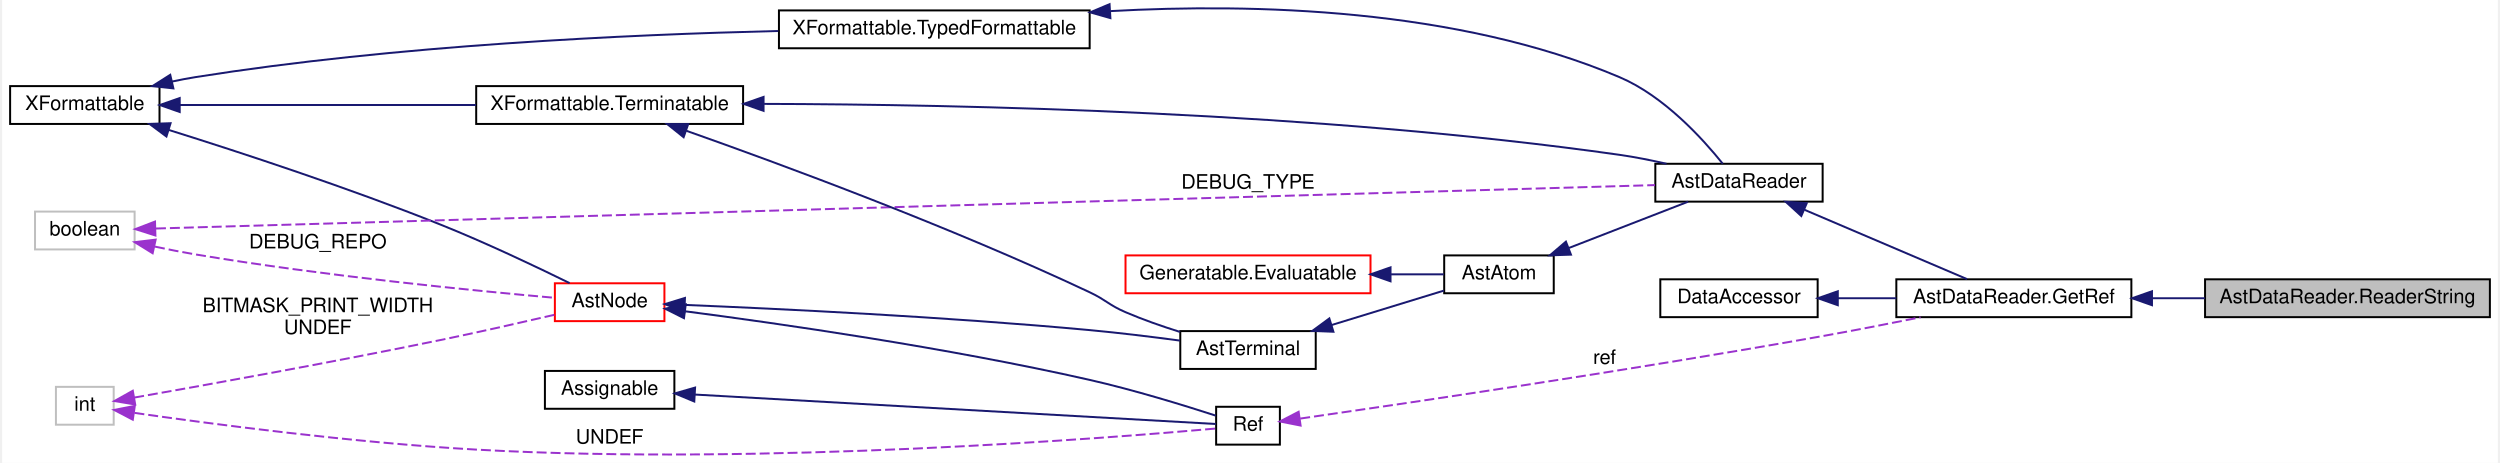
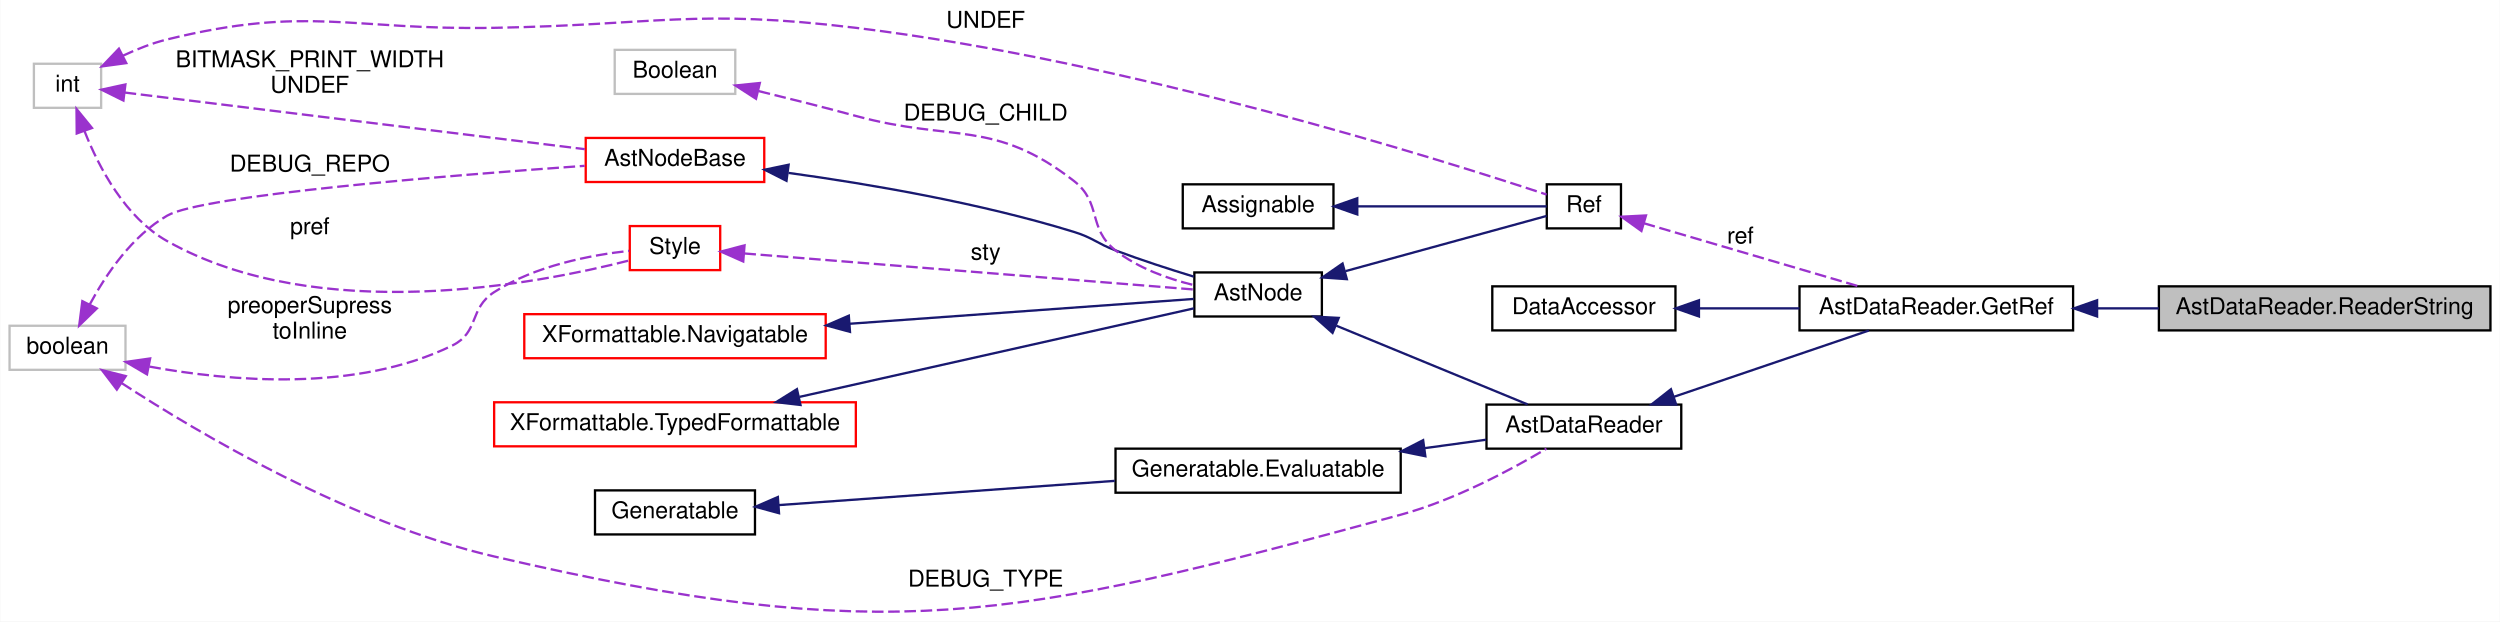
- <svg xmlns="http://www.w3.org/2000/svg" xmlns:xlink="http://www.w3.org/1999/xlink" width="1253pt" height="232pt" viewBox="0.00 0.00 1253.00 232.40">
-   <g id="graph0" class="graph" transform="scale(1 1) rotate(0) translate(4 228.4)">
-     <polygon fill="white" stroke="transparent" points="-4,4 -4,-228.4 1249,-228.4 1249,4 -4,4" />
+ <svg xmlns="http://www.w3.org/2000/svg" xmlns:xlink="http://www.w3.org/1999/xlink" width="1078pt" height="268pt" viewBox="0.00 0.00 1078.00 268.06">
+   <g id="graph0" class="graph" transform="scale(1 1) rotate(0) translate(4 264.06)">
+     <polygon fill="white" stroke="transparent" points="-4,4 -4,-264.06 1074,-264.06 1074,4 -4,4" />
    <g id="node1" class="node">
      <g id="a_node1">
        <a xlink:title="文字列型の値をもつ参照読み出し">
-           <polygon fill="#bfbfbf" stroke="black" points="1102,-69.17 1102,-88.17 1245,-88.17 1245,-69.17 1102,-69.17" />
-           <text text-anchor="middle" x="1173.5" y="-76.17" font-family="Helvetica,sans-Serif" font-size="10.00">AstDataReader.ReaderString</text>
+           <polygon fill="#bfbfbf" stroke="black" points="927,-121.56 927,-140.56 1070,-140.56 1070,-121.56 927,-121.56" />
+           <text text-anchor="middle" x="998.5" y="-128.56" font-family="Helvetica,sans-Serif" font-size="10.00">AstDataReader.ReaderString</text>
        </a>
      </g>
    </g>
    <g id="node2" class="node">
      <g id="a_node2">
        <a xlink:href="classast_1_1_ast_data_reader_1_1_get_ref.html" target="_top" xlink:title="フレームスタックから参照が示す値を読み出すクラス">
-           <polygon fill="white" stroke="black" points="947,-69.17 947,-88.17 1065,-88.17 1065,-69.17 947,-69.17" />
-           <text text-anchor="middle" x="1006" y="-76.17" font-family="Helvetica,sans-Serif" font-size="10.00">AstDataReader.GetRef</text>
+           <polygon fill="white" stroke="black" points="772,-121.56 772,-140.56 890,-140.56 890,-121.56 772,-121.56" />
+           <text text-anchor="middle" x="831" y="-128.56" font-family="Helvetica,sans-Serif" font-size="10.00">AstDataReader.GetRef</text>
        </a>
      </g>
    </g>
    <g id="edge1" class="edge">
-       <path fill="none" stroke="midnightblue" d="M1075.47,-78.67C1084.2,-78.67 1093.14,-78.67 1101.91,-78.67" />
-       <polygon fill="midnightblue" stroke="midnightblue" points="1075.35,-75.17 1065.35,-78.67 1075.35,-82.17 1075.35,-75.17" />
+       <path fill="none" stroke="midnightblue" d="M900.47,-131.06C909.2,-131.06 918.14,-131.06 926.91,-131.06" />
+       <polygon fill="midnightblue" stroke="midnightblue" points="900.35,-127.56 890.35,-131.06 900.35,-134.56 900.35,-127.56" />
    </g>
    <g id="node3" class="node">
      <g id="a_node3">
        <a xlink:href="classast_1_1_ast_data_reader.html" target="_top" xlink:title="値の読み出しオブジェクト．">
-           <polygon fill="white" stroke="black" points="826,-127.17 826,-146.17 910,-146.17 910,-127.17 826,-127.17" />
-           <text text-anchor="middle" x="868" y="-134.17" font-family="Helvetica,sans-Serif" font-size="10.00">AstDataReader</text>
+           <polygon fill="white" stroke="black" points="637,-70.56 637,-89.56 721,-89.56 721,-70.56 637,-70.56" />
+           <text text-anchor="middle" x="679" y="-77.56" font-family="Helvetica,sans-Serif" font-size="10.00">AstDataReader</text>
        </a>
      </g>
    </g>
    <g id="edge2" class="edge">
-       <path fill="none" stroke="midnightblue" d="M900.9,-123.06C925.97,-112.37 960.25,-97.75 982.51,-88.26" />
-       <polygon fill="midnightblue" stroke="midnightblue" points="899.28,-119.95 891.46,-127.09 902.03,-126.39 899.28,-119.95" />
+       <path fill="none" stroke="midnightblue" d="M717.8,-92.91C743.95,-101.8 778.17,-113.44 801.91,-121.51" />
+       <polygon fill="midnightblue" stroke="midnightblue" points="718.81,-89.56 708.21,-89.65 716.55,-96.19 718.81,-89.56" />
    </g>
    <g id="node4" class="node">
      <g id="a_node4">
-         <a xlink:href="classast_1_1_ast_atom.html" target="_top" xlink:title="値を返すことができる終端オブジェクトのクラス">
-           <polygon fill="white" stroke="black" points="720,-81.17 720,-100.17 775,-100.17 775,-81.17 720,-81.17" />
-           <text text-anchor="middle" x="747.5" y="-88.17" font-family="Helvetica,sans-Serif" font-size="10.00">AstAtom</text>
+         <a xlink:href="classast_1_1_ast_node.html" target="_top" xlink:title="タグなしの順アクセスの子供をもてる抽象構文木のノードのクラス。">
+           <polygon fill="white" stroke="black" points="511,-127.56 511,-146.56 566,-146.56 566,-127.56 511,-127.56" />
+           <text text-anchor="middle" x="538.5" y="-134.56" font-family="Helvetica,sans-Serif" font-size="10.00">AstNode</text>
        </a>
      </g>
    </g>
    <g id="edge3" class="edge">
-       <path fill="none" stroke="midnightblue" d="M782.61,-103.91C801.74,-111.33 825.17,-120.43 842.48,-127.15" />
-       <polygon fill="midnightblue" stroke="midnightblue" points="783.64,-100.55 773.05,-100.2 781.11,-107.08 783.64,-100.55" />
+       <path fill="none" stroke="midnightblue" d="M572.25,-123.58C597.62,-113.14 632.15,-98.93 654.74,-89.63" />
+       <polygon fill="midnightblue" stroke="midnightblue" points="570.6,-120.48 562.68,-127.52 573.26,-126.95 570.6,-120.48" />
+     </g>
+     <g id="node15" class="node">
+       <g id="a_node15">
+         <a xlink:href="classmachine_1_1_ref.html" target="_top" xlink:title="フレーム中の変数参照オブジェクトref = (XType type, int vid)">
+           <polygon fill="white" stroke="black" points="663,-165.56 663,-184.56 695,-184.56 695,-165.56 663,-165.56" />
+           <text text-anchor="middle" x="679" y="-172.56" font-family="Helvetica,sans-Serif" font-size="10.00">Ref</text>
+         </a>
+       </g>
+     </g>
+     <g id="edge18" class="edge">
+       <path fill="none" stroke="midnightblue" d="M576.17,-147.12C604.51,-154.9 642.28,-165.26 662.93,-170.93" />
+       <polygon fill="midnightblue" stroke="midnightblue" points="576.77,-143.66 566.2,-144.39 574.92,-150.41 576.77,-143.66" />
    </g>
    <g id="node5" class="node">
      <g id="a_node5">
-         <a xlink:href="classast_1_1_ast_terminal.html" target="_top" xlink:title="値型をもたない終端オブジェクトのクラス">
-           <polygon fill="white" stroke="black" points="587.5,-43.17 587.5,-62.17 655.5,-62.17 655.5,-43.17 587.5,-43.17" />
-           <text text-anchor="middle" x="621.5" y="-50.17" font-family="Helvetica,sans-Serif" font-size="10.00">AstTerminal</text>
+         <a xlink:href="classast_1_1_ast_node_base.html" target="_top" xlink:title=" ">
+           <polygon fill="white" stroke="red" points="248.5,-185.56 248.5,-204.56 325.5,-204.56 325.5,-185.56 248.5,-185.56" />
+           <text text-anchor="middle" x="287" y="-192.56" font-family="Helvetica,sans-Serif" font-size="10.00">AstNodeBase</text>
        </a>
      </g>
    </g>
    <g id="edge4" class="edge">
-       <path fill="none" stroke="midnightblue" d="M663.47,-65.22C682.02,-70.91 703.41,-77.46 719.84,-82.5" />
-       <polygon fill="midnightblue" stroke="midnightblue" points="664.38,-61.84 653.79,-62.26 662.33,-68.53 664.38,-61.84" />
+       <path fill="none" stroke="midnightblue" d="M335.96,-189.49C370.65,-184.71 418.37,-176.58 459,-164.06 467.37,-161.48 468.81,-159.16 477,-156.06 487.92,-151.94 500.17,-147.97 510.77,-144.74" />
+       <polygon fill="midnightblue" stroke="midnightblue" points="335.09,-186.07 325.64,-190.86 336.01,-193.01 335.09,-186.07" />
    </g>
    <g id="node6" class="node">
      <g id="a_node6">
-         <a xlink:href="classast_1_1_ast_node.html" target="_top" xlink:title=" ">
-           <polygon fill="white" stroke="red" points="273.5,-67.17 273.5,-86.17 328.5,-86.17 328.5,-67.17 273.5,-67.17" />
-           <text text-anchor="middle" x="301" y="-74.17" font-family="Helvetica,sans-Serif" font-size="10.00">AstNode</text>
+         <a xlink:title=" ">
+           <polygon fill="white" stroke="#bfbfbf" points="10.5,-217.56 10.5,-236.56 39.5,-236.56 39.5,-217.56 10.5,-217.56" />
+           <text text-anchor="middle" x="25" y="-224.56" font-family="Helvetica,sans-Serif" font-size="10.00">int</text>
        </a>
      </g>
    </g>
    <g id="edge5" class="edge">
-       <path fill="none" stroke="midnightblue" d="M338.72,-75.31C385.85,-73.38 470.14,-69.33 542,-62.67 556.91,-61.28 573.36,-59.27 587.32,-57.4" />
-       <polygon fill="midnightblue" stroke="midnightblue" points="338.53,-71.81 328.68,-75.71 338.81,-78.81 338.53,-71.81" />
+       <path fill="none" stroke="#9a32cd" stroke-dasharray="5,2" d="M49.63,-224.15C94.77,-218.6 193.62,-206.43 248.1,-199.73" />
+       <polygon fill="#9a32cd" stroke="#9a32cd" points="49.11,-220.69 39.61,-225.39 49.97,-227.64 49.11,-220.69" />
+       <text text-anchor="middle" x="129.5" y="-235.06" font-family="Helvetica,sans-Serif" font-size="10.00"> BITMASK_PRINT_WIDTH</text>
+       <text text-anchor="middle" x="129.5" y="-224.06" font-family="Helvetica,sans-Serif" font-size="10.00">UNDEF</text>
+     </g>
+     <g id="node11" class="node">
+       <g id="a_node11">
+         <a xlink:href="classformat_1_1_style.html" target="_top" xlink:title="ノードの表示スタイルに関するプロパティのクラス.">
+           <polygon fill="white" stroke="red" points="267.5,-147.56 267.5,-166.56 306.5,-166.56 306.5,-147.56 267.5,-147.56" />
+           <text text-anchor="middle" x="287" y="-154.56" font-family="Helvetica,sans-Serif" font-size="10.00">Style</text>
+         </a>
+       </g>
+     </g>
+     <g id="edge11" class="edge">
+       <path fill="none" stroke="#9a32cd" stroke-dasharray="5,2" d="M32.29,-207.6C38.58,-191.69 49.94,-170.22 68,-160.06 133.16,-123.42 227.53,-141.53 267.26,-151.72" />
+       <polygon fill="#9a32cd" stroke="#9a32cd" points="28.97,-206.49 28.87,-217.08 35.56,-208.86 28.97,-206.49" />
+       <text text-anchor="middle" x="129.5" y="-163.06" font-family="Helvetica,sans-Serif" font-size="10.00"> pref</text>
+     </g>
+     <g id="edge20" class="edge">
+       <path fill="none" stroke="#9a32cd" stroke-dasharray="5,2" d="M48.77,-239.97C54.84,-242.83 61.51,-245.47 68,-247.06 128.91,-261.96 146.3,-250.95 209,-252.06 278.32,-253.29 296.17,-260.4 365,-252.06 481.94,-237.89 618.19,-194.96 662.93,-180.15" />
+       <polygon fill="#9a32cd" stroke="#9a32cd" points="50.34,-236.84 39.85,-235.42 47.17,-243.08 50.34,-236.84" />
+       <text text-anchor="middle" x="421" y="-252.06" font-family="Helvetica,sans-Serif" font-size="10.00"> UNDEF</text>
+     </g>
+     <g id="node7" class="node">
+       <g id="a_node7">
+         <a xlink:title=" ">
+           <polygon fill="white" stroke="#bfbfbf" points="0,-104.56 0,-123.56 50,-123.56 50,-104.56 0,-104.56" />
+           <text text-anchor="middle" x="25" y="-111.56" font-family="Helvetica,sans-Serif" font-size="10.00">boolean</text>
+         </a>
+       </g>
+     </g>
+     <g id="edge15" class="edge">
+       <path fill="none" stroke="#9a32cd" stroke-dasharray="5,2" d="M48.36,-98.82C81.62,-77.16 146.9,-38.5 209,-24.06 378.44,15.35 432.11,3.48 600,-42.06 623.12,-48.33 647.61,-61.47 662.85,-70.53" />
+       <polygon fill="#9a32cd" stroke="#9a32cd" points="46.27,-96.01 39.85,-104.44 50.13,-101.84 46.27,-96.01" />
+       <text text-anchor="middle" x="421" y="-11.06" font-family="Helvetica,sans-Serif" font-size="10.00"> DEBUG_TYPE</text>
+     </g>
+     <g id="edge6" class="edge">
+       <path fill="none" stroke="#9a32cd" stroke-dasharray="5,2" d="M34.59,-132.76C41.63,-145.8 52.89,-162.36 68,-171.06 83.22,-179.83 189.73,-188.42 248.04,-192.54" />
+       <polygon fill="#9a32cd" stroke="#9a32cd" points="37.65,-131.04 30.04,-123.67 31.39,-134.18 37.65,-131.04" />
+       <text text-anchor="middle" x="129.5" y="-190.06" font-family="Helvetica,sans-Serif" font-size="10.00"> DEBUG_REPO</text>
+     </g>
+     <g id="edge12" class="edge">
+       <path fill="none" stroke="#9a32cd" stroke-dasharray="5,2" d="M60.29,-105.96C95.11,-99.57 149.64,-94.75 191,-115.06 202.65,-120.78 198.1,-131.01 209,-138.06 226.69,-149.51 250.74,-154.06 267.23,-155.87" />
+       <polygon fill="#9a32cd" stroke="#9a32cd" points="59.28,-102.59 50.15,-107.96 60.64,-109.46 59.28,-102.59" />
+       <text text-anchor="middle" x="129.5" y="-129.06" font-family="Helvetica,sans-Serif" font-size="10.00"> preoperSupress</text>
+       <text text-anchor="middle" x="129.5" y="-118.06" font-family="Helvetica,sans-Serif" font-size="10.00">toInline</text>
+     </g>
+     <g id="node8" class="node">
+       <g id="a_node8">
+         <a xlink:href="interfaceformat_1_1_x_formattable_1_1_navigatable.html" target="_top" xlink:title="木構造の分岐ノードとして清書可能なオブジェクトのクラス">
+           <polygon fill="white" stroke="red" points="222,-109.56 222,-128.56 352,-128.56 352,-109.56 222,-109.56" />
+           <text text-anchor="middle" x="287" y="-116.56" font-family="Helvetica,sans-Serif" font-size="10.00">XFormattable.Navigatable</text>
+         </a>
+       </g>
+     </g>
+     <g id="edge7" class="edge">
+       <path fill="none" stroke="midnightblue" d="M362.4,-124.43C412.48,-128.04 475.56,-132.59 510.7,-135.13" />
+       <polygon fill="midnightblue" stroke="midnightblue" points="362.48,-120.93 352.25,-123.7 361.97,-127.91 362.48,-120.93" />
+     </g>
+     <g id="node9" class="node">
+       <g id="a_node9">
+         <a xlink:href="interfaceformat_1_1_x_formattable_1_1_typed_formattable.html" target="_top" xlink:title="ノードの型情報をもつ書式出力可能なオブジェクトのインタフェース．">
+           <polygon fill="white" stroke="red" points="209,-71.56 209,-90.56 365,-90.56 365,-71.56 209,-71.56" />
+           <text text-anchor="middle" x="287" y="-78.56" font-family="Helvetica,sans-Serif" font-size="10.00">XFormattable.TypedFormattable</text>
+         </a>
+       </g>
+     </g>
+     <g id="edge8" class="edge">
+       <path fill="none" stroke="midnightblue" d="M340.67,-92.88C392.76,-104.57 470.37,-121.99 510.82,-131.07" />
+       <polygon fill="midnightblue" stroke="midnightblue" points="341.13,-89.4 330.61,-90.62 339.6,-96.23 341.13,-89.4" />
+     </g>
+     <g id="node10" class="node">
+       <g id="a_node10">
+         <a xlink:title=" ">
+           <polygon fill="white" stroke="#bfbfbf" points="261,-223.56 261,-242.56 313,-242.56 313,-223.56 261,-223.56" />
+           <text text-anchor="middle" x="287" y="-230.56" font-family="Helvetica,sans-Serif" font-size="10.00">Boolean</text>
+         </a>
+       </g>
+     </g>
+     <g id="edge9" class="edge">
+       <path fill="none" stroke="#9a32cd" stroke-dasharray="5,2" d="M323.13,-224.76C336.3,-221.56 351.37,-217.77 365,-214.06 407.06,-202.61 424.56,-212.79 459,-186.06 471.28,-176.53 464.79,-165.68 477,-156.06 486.69,-148.43 499.48,-143.84 510.8,-141.09" />
+       <polygon fill="#9a32cd" stroke="#9a32cd" points="321.95,-221.45 313.05,-227.2 323.59,-228.26 321.95,-221.45" />
+       <text text-anchor="middle" x="421" y="-212.06" font-family="Helvetica,sans-Serif" font-size="10.00"> DEBUG_CHILD</text>
+     </g>
+     <g id="edge10" class="edge">
+       <path fill="none" stroke="#9a32cd" stroke-dasharray="5,2" d="M316.93,-154.74C365.7,-150.83 463.57,-142.99 510.8,-139.2" />
+       <polygon fill="#9a32cd" stroke="#9a32cd" points="316.44,-151.27 306.75,-155.56 317,-158.25 316.44,-151.27" />
+       <text text-anchor="middle" x="421" y="-152.06" font-family="Helvetica,sans-Serif" font-size="10.00"> sty</text>
+     </g>
+     <g id="node12" class="node">
+       <g id="a_node12">
+         <a xlink:href="interfacecmd_1_1_generatable_1_1_evaluatable.html" target="_top" xlink:title="評価して値を返すノードのインタフェース．必ずしもコードを生成しなくても良い．">
+           <polygon fill="white" stroke="black" points="477,-51.56 477,-70.56 600,-70.56 600,-51.56 477,-51.56" />
+           <text text-anchor="middle" x="538.5" y="-58.56" font-family="Helvetica,sans-Serif" font-size="10.00">Generatable.Evaluatable</text>
+         </a>
+       </g>
+     </g>
+     <g id="edge13" class="edge">
+       <path fill="none" stroke="midnightblue" d="M610.43,-70.79C619.47,-72.03 628.47,-73.27 636.81,-74.41" />
+       <polygon fill="midnightblue" stroke="midnightblue" points="610.63,-67.29 600.25,-69.39 609.68,-74.22 610.63,-67.29" />
+     </g>
+     <g id="node13" class="node">
+       <g id="a_node13">
+         <a xlink:href="interfacecmd_1_1_generatable.html" target="_top" xlink:title="変換してコードを生成できるノードのインタフェース.">
+           <polygon fill="white" stroke="black" points="252.5,-33.56 252.5,-52.56 321.5,-52.56 321.5,-33.56 252.5,-33.56" />
+           <text text-anchor="middle" x="287" y="-40.56" font-family="Helvetica,sans-Serif" font-size="10.00">Generatable</text>
+         </a>
+       </g>
+     </g>
+     <g id="edge14" class="edge">
+       <path fill="none" stroke="midnightblue" d="M331.67,-46.21C371.84,-49.11 431.81,-53.44 476.67,-56.67" />
+       <polygon fill="midnightblue" stroke="midnightblue" points="331.87,-42.72 321.65,-45.49 331.37,-49.7 331.87,-42.72" />
    </g>
    <g id="node14" class="node">
      <g id="a_node14">
-         <a xlink:href="classmachine_1_1_ref.html" target="_top" xlink:title="フレーム中の変数参照オブジェクトref = (XType type, int vid)">
-           <polygon fill="white" stroke="black" points="605.5,-5.17 605.5,-24.17 637.5,-24.17 637.5,-5.17 605.5,-5.17" />
-           <text text-anchor="middle" x="621.5" y="-12.17" font-family="Helvetica,sans-Serif" font-size="10.00">Ref</text>
-         </a>
-       </g>
-     </g>
-     <g id="edge18" class="edge">
-       <path fill="none" stroke="midnightblue" d="M338.93,-72.11C386.29,-65.94 470.81,-53.81 542,-37.67 564.3,-32.61 589.6,-24.82 605.3,-19.73" />
-       <polygon fill="midnightblue" stroke="midnightblue" points="338.32,-68.66 328.84,-73.41 339.21,-75.61 338.32,-68.66" />
-     </g>
-     <g id="node7" class="node">
-       <g id="a_node7">
-         <a xlink:href="interfaceformat_1_1_x_formattable.html" target="_top" xlink:title="入れ子フォーマット出力可能なオブジェクトのインタフェース。">
-           <polygon fill="white" stroke="black" points="0,-166.17 0,-185.17 75,-185.17 75,-166.17 0,-166.17" />
-           <text text-anchor="middle" x="37.5" y="-173.17" font-family="Helvetica,sans-Serif" font-size="10.00">XFormattable</text>
-         </a>
-       </g>
-     </g>
-     <g id="edge6" class="edge">
-       <path fill="none" stroke="midnightblue" d="M79.71,-163.14C115.99,-151.78 170.03,-134.04 216,-115.67 238.69,-106.59 264.05,-94.55 280.91,-86.25" />
-       <polygon fill="midnightblue" stroke="midnightblue" points="78.48,-159.85 69.98,-166.17 80.56,-166.54 78.48,-159.85" />
-     </g>
-     <g id="node10" class="node">
-       <g id="a_node10">
-         <a xlink:href="interfaceformat_1_1_x_formattable_1_1_terminatable.html" target="_top" xlink:title="木構造の終端として清書可能なオブジェクトのクラス">
-           <polygon fill="white" stroke="black" points="234,-166.17 234,-185.17 368,-185.17 368,-166.17 234,-166.17" />
-           <text text-anchor="middle" x="301" y="-173.17" font-family="Helvetica,sans-Serif" font-size="10.00">XFormattable.Terminatable</text>
-         </a>
-       </g>
-     </g>
-     <g id="edge10" class="edge">
-       <path fill="none" stroke="midnightblue" d="M85.22,-175.67C126.6,-175.67 187.48,-175.67 233.86,-175.67" />
-       <polygon fill="midnightblue" stroke="midnightblue" points="85.14,-172.17 75.14,-175.67 85.14,-179.17 85.14,-172.17" />
-     </g>
-     <g id="node12" class="node">
-       <g id="a_node12">
-         <a xlink:href="interfaceformat_1_1_x_formattable_1_1_typed_formattable.html" target="_top" xlink:title="ノードの型情報をもつ書式出力可能なオブジェクトのインタフェース．">
-           <polygon fill="white" stroke="black" points="386,-204.17 386,-223.17 542,-223.17 542,-204.17 386,-204.17" />
-           <text text-anchor="middle" x="464" y="-211.17" font-family="Helvetica,sans-Serif" font-size="10.00">XFormattable.TypedFormattable</text>
-         </a>
-       </g>
-     </g>
-     <g id="edge14" class="edge">
-       <path fill="none" stroke="midnightblue" d="M81.21,-187.44C85.17,-188.29 89.15,-189.05 93,-189.67 193.28,-205.66 310.47,-211.05 385.65,-212.84" />
-       <polygon fill="midnightblue" stroke="midnightblue" points="81.97,-184.02 71.44,-185.18 80.39,-190.84 81.97,-184.02" />
-     </g>
-     <g id="node8" class="node">
-       <g id="a_node8">
-         <a xlink:title=" ">
-           <polygon fill="white" stroke="#bfbfbf" points="23,-15.17 23,-34.17 52,-34.17 52,-15.17 23,-15.17" />
-           <text text-anchor="middle" x="37.5" y="-22.17" font-family="Helvetica,sans-Serif" font-size="10.00">int</text>
-         </a>
-       </g>
-     </g>
-     <g id="edge7" class="edge">
-       <path fill="none" stroke="#9a32cd" stroke-dasharray="5,2" d="M62.29,-28.79C96.41,-34.77 161.15,-46.37 216,-57.67 235.18,-61.62 256.73,-66.5 273.2,-70.33" />
-       <polygon fill="#9a32cd" stroke="#9a32cd" points="62.8,-25.32 52.34,-27.05 61.59,-32.22 62.8,-25.32" />
-       <text text-anchor="middle" x="154.5" y="-71.67" font-family="Helvetica,sans-Serif" font-size="10.00"> BITMASK_PRINT_WIDTH</text>
-       <text text-anchor="middle" x="154.5" y="-60.67" font-family="Helvetica,sans-Serif" font-size="10.00">UNDEF</text>
-     </g>
-     <g id="edge20" class="edge">
-       <path fill="none" stroke="#9a32cd" stroke-dasharray="5,2" d="M62.41,-21.1C99.18,-15.82 171.88,-6.15 234,-2.67 378.44,5.43 553.59,-8.61 605.39,-13.25" />
-       <polygon fill="#9a32cd" stroke="#9a32cd" points="61.59,-17.68 52.2,-22.59 62.6,-24.61 61.59,-17.68" />
-       <text text-anchor="middle" x="301" y="-5.67" font-family="Helvetica,sans-Serif" font-size="10.00"> UNDEF</text>
-     </g>
-     <g id="node9" class="node">
-       <g id="a_node9">
-         <a xlink:title=" ">
-           <polygon fill="white" stroke="#bfbfbf" points="12.5,-103.17 12.5,-122.17 62.5,-122.17 62.5,-103.17 12.5,-103.17" />
-           <text text-anchor="middle" x="37.5" y="-110.17" font-family="Helvetica,sans-Serif" font-size="10.00">boolean</text>
-         </a>
-       </g>
-     </g>
-     <g id="edge15" class="edge">
-       <path fill="none" stroke="#9a32cd" stroke-dasharray="5,2" d="M73.23,-113.67C206.15,-117.52 682.32,-131.32 825.8,-135.47" />
-       <polygon fill="#9a32cd" stroke="#9a32cd" points="72.94,-110.16 62.85,-113.37 72.74,-117.16 72.94,-110.16" />
-       <text text-anchor="middle" x="621.5" y="-133.67" font-family="Helvetica,sans-Serif" font-size="10.00"> DEBUG_TYPE</text>
-     </g>
-     <g id="edge8" class="edge">
-       <path fill="none" stroke="#9a32cd" stroke-dasharray="5,2" d="M72.73,-104.58C79.43,-103.15 86.42,-101.77 93,-100.67 157.4,-89.87 233.89,-82.37 273.41,-78.88" />
-       <polygon fill="#9a32cd" stroke="#9a32cd" points="71.56,-101.25 62.54,-106.82 73.06,-108.09 71.56,-101.25" />
-       <text text-anchor="middle" x="154.5" y="-103.67" font-family="Helvetica,sans-Serif" font-size="10.00"> DEBUG_REPO</text>
-     </g>
-     <g id="edge12" class="edge">
-       <path fill="none" stroke="midnightblue" d="M378.53,-176.24C477.99,-175.99 656.82,-172.15 808,-150.67 815.71,-149.57 823.9,-147.94 831.63,-146.17" />
-       <polygon fill="midnightblue" stroke="midnightblue" points="378.27,-172.74 368.27,-176.25 378.28,-179.74 378.27,-172.74" />
-     </g>
-     <g id="edge9" class="edge">
-       <path fill="none" stroke="midnightblue" d="M339.48,-162.75C387.26,-145.88 472.08,-114.6 542,-81.67 550.28,-77.77 551.59,-75.28 560,-71.67 568.7,-67.93 578.38,-64.56 587.4,-61.73" />
-       <polygon fill="midnightblue" stroke="midnightblue" points="338.14,-159.51 329.86,-166.13 340.45,-166.12 338.14,-159.51" />
-     </g>
-     <g id="node11" class="node">
-       <g id="a_node11">
-         <a xlink:href="interfacecmd_1_1_generatable_1_1_evaluatable.html" target="_top" xlink:title="評価して値を返すノードのインタフェース．必ずしもコードを生成しなくても良い．">
-           <polygon fill="white" stroke="red" points="560,-81.17 560,-100.17 683,-100.17 683,-81.17 560,-81.17" />
-           <text text-anchor="middle" x="621.5" y="-88.17" font-family="Helvetica,sans-Serif" font-size="10.00">Generatable.Evaluatable</text>
-         </a>
-       </g>
-     </g>
-     <g id="edge11" class="edge">
-       <path fill="none" stroke="midnightblue" d="M693.31,-90.67C702.71,-90.67 711.83,-90.67 719.79,-90.67" />
-       <polygon fill="midnightblue" stroke="midnightblue" points="693.05,-87.17 683.05,-90.67 693.05,-94.17 693.05,-87.17" />
-     </g>
-     <g id="edge13" class="edge">
-       <path fill="none" stroke="midnightblue" d="M552.55,-222.83C624.11,-226.79 726.41,-224.25 808,-189.67 830.31,-180.21 849.83,-158.71 859.85,-146.19" />
-       <polygon fill="midnightblue" stroke="midnightblue" points="552.41,-219.31 542.22,-222.2 551.99,-226.3 552.41,-219.31" />
-     </g>
-     <g id="node13" class="node">
-       <g id="a_node13">
        <a xlink:href="interfacemachine_1_1_data_accessor.html" target="_top" xlink:title="参照をもつデータ読み書きオブジェクトのインタフェース.">
-           <polygon fill="white" stroke="black" points="828.5,-69.17 828.5,-88.17 907.5,-88.17 907.5,-69.17 828.5,-69.17" />
-           <text text-anchor="middle" x="868" y="-76.17" font-family="Helvetica,sans-Serif" font-size="10.00">DataAccessor</text>
+           <polygon fill="white" stroke="black" points="639.5,-121.56 639.5,-140.56 718.5,-140.56 718.5,-121.56 639.5,-121.56" />
+           <text text-anchor="middle" x="679" y="-128.56" font-family="Helvetica,sans-Serif" font-size="10.00">DataAccessor</text>
        </a>
      </g>
    </g>
    <g id="edge16" class="edge">
-       <path fill="none" stroke="midnightblue" d="M917.66,-78.67C927.17,-78.67 937.22,-78.67 946.99,-78.67" />
-       <polygon fill="midnightblue" stroke="midnightblue" points="917.61,-75.17 907.61,-78.67 917.61,-82.17 917.61,-75.17" />
+       <path fill="none" stroke="midnightblue" d="M728.86,-131.06C742.62,-131.06 757.72,-131.06 771.97,-131.06" />
+       <polygon fill="midnightblue" stroke="midnightblue" points="728.63,-127.56 718.63,-131.06 728.63,-134.56 728.63,-127.56" />
    </g>
    <g id="edge17" class="edge">
-       <path fill="none" stroke="#9a32cd" stroke-dasharray="5,2" d="M647.71,-18.25C697.79,-25.44 813.36,-42.45 910,-59.67 926.06,-62.53 943.59,-65.95 959.17,-69.1" />
-       <polygon fill="#9a32cd" stroke="#9a32cd" points="647.9,-14.74 637.5,-16.79 646.91,-21.67 647.9,-14.74" />
-       <text text-anchor="middle" x="800.5" y="-45.67" font-family="Helvetica,sans-Serif" font-size="10.00"> ref</text>
-     </g>
-     <g id="node15" class="node">
-       <g id="a_node15">
+       <path fill="none" stroke="#9a32cd" stroke-dasharray="5,2" d="M704.81,-167.79C730.13,-160.36 769.57,-148.79 797.41,-140.62" />
+       <polygon fill="#9a32cd" stroke="#9a32cd" points="703.82,-164.43 695.21,-170.6 705.79,-171.14 703.82,-164.43" />
+       <text text-anchor="middle" x="746.5" y="-159.06" font-family="Helvetica,sans-Serif" font-size="10.00"> ref</text>
+     </g>
+     <g id="node16" class="node">
+       <g id="a_node16">
        <a xlink:href="interfacemachine_1_1_assignable.html" target="_top" xlink:title="変数（チャネルとコンテナの名前）の抽象化">
-           <polygon fill="white" stroke="black" points="268.5,-23.17 268.5,-42.17 333.5,-42.17 333.5,-23.17 268.5,-23.17" />
-           <text text-anchor="middle" x="301" y="-30.17" font-family="Helvetica,sans-Serif" font-size="10.00">Assignable</text>
+           <polygon fill="white" stroke="black" points="506,-165.56 506,-184.56 571,-184.56 571,-165.56 506,-165.56" />
+           <text text-anchor="middle" x="538.5" y="-172.56" font-family="Helvetica,sans-Serif" font-size="10.00">Assignable</text>
        </a>
      </g>
    </g>
    <g id="edge19" class="edge">
-       <path fill="none" stroke="midnightblue" d="M343.73,-30.31C415.36,-26.26 558.51,-18.17 605.31,-15.53" />
-       <polygon fill="midnightblue" stroke="midnightblue" points="343.49,-26.82 333.7,-30.88 343.89,-33.81 343.49,-26.82" />
+       <path fill="none" stroke="midnightblue" d="M581.47,-175.06C609.09,-175.06 643.59,-175.06 662.97,-175.06" />
+       <polygon fill="midnightblue" stroke="midnightblue" points="581.27,-171.56 571.27,-175.06 581.27,-178.56 581.27,-171.56" />
    </g>
  </g>
</svg>
